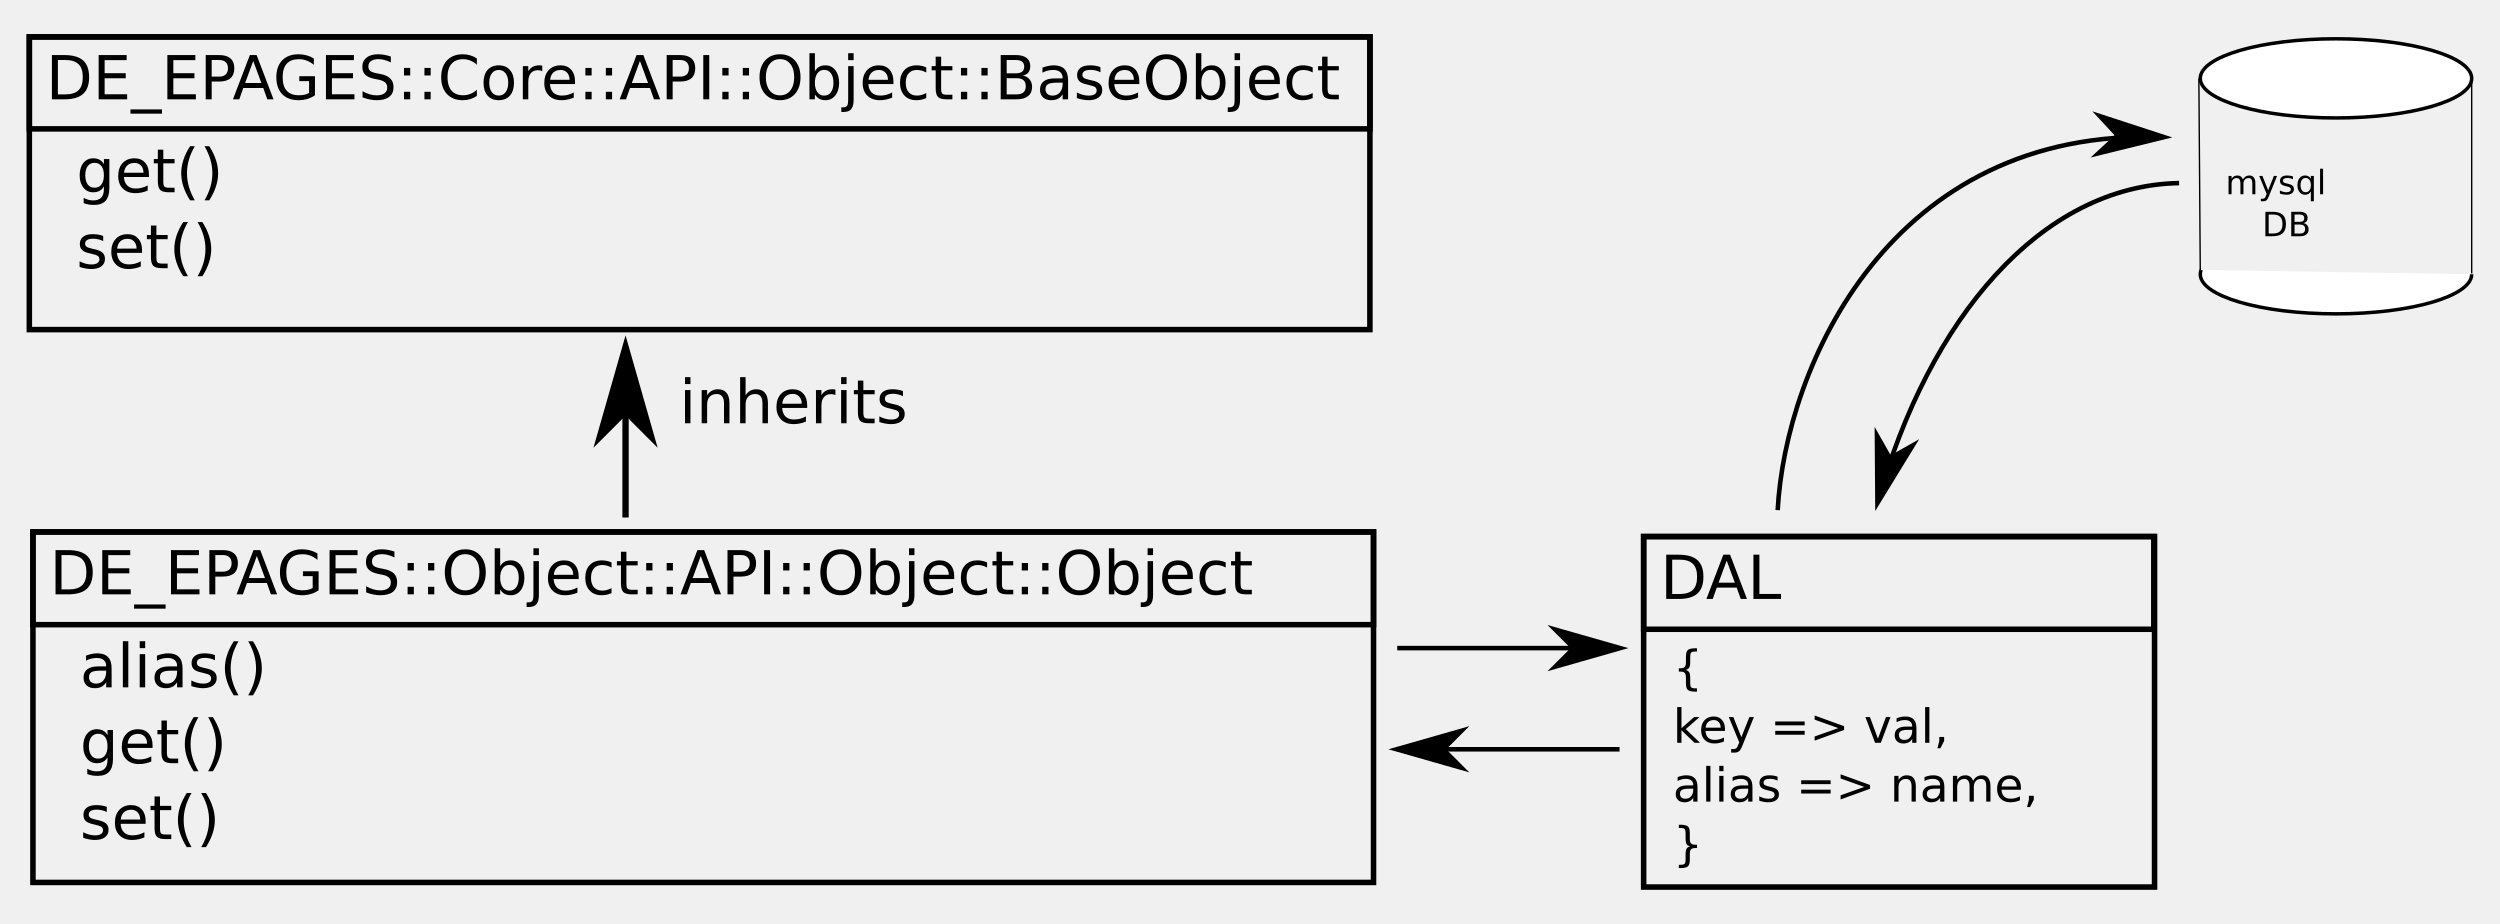
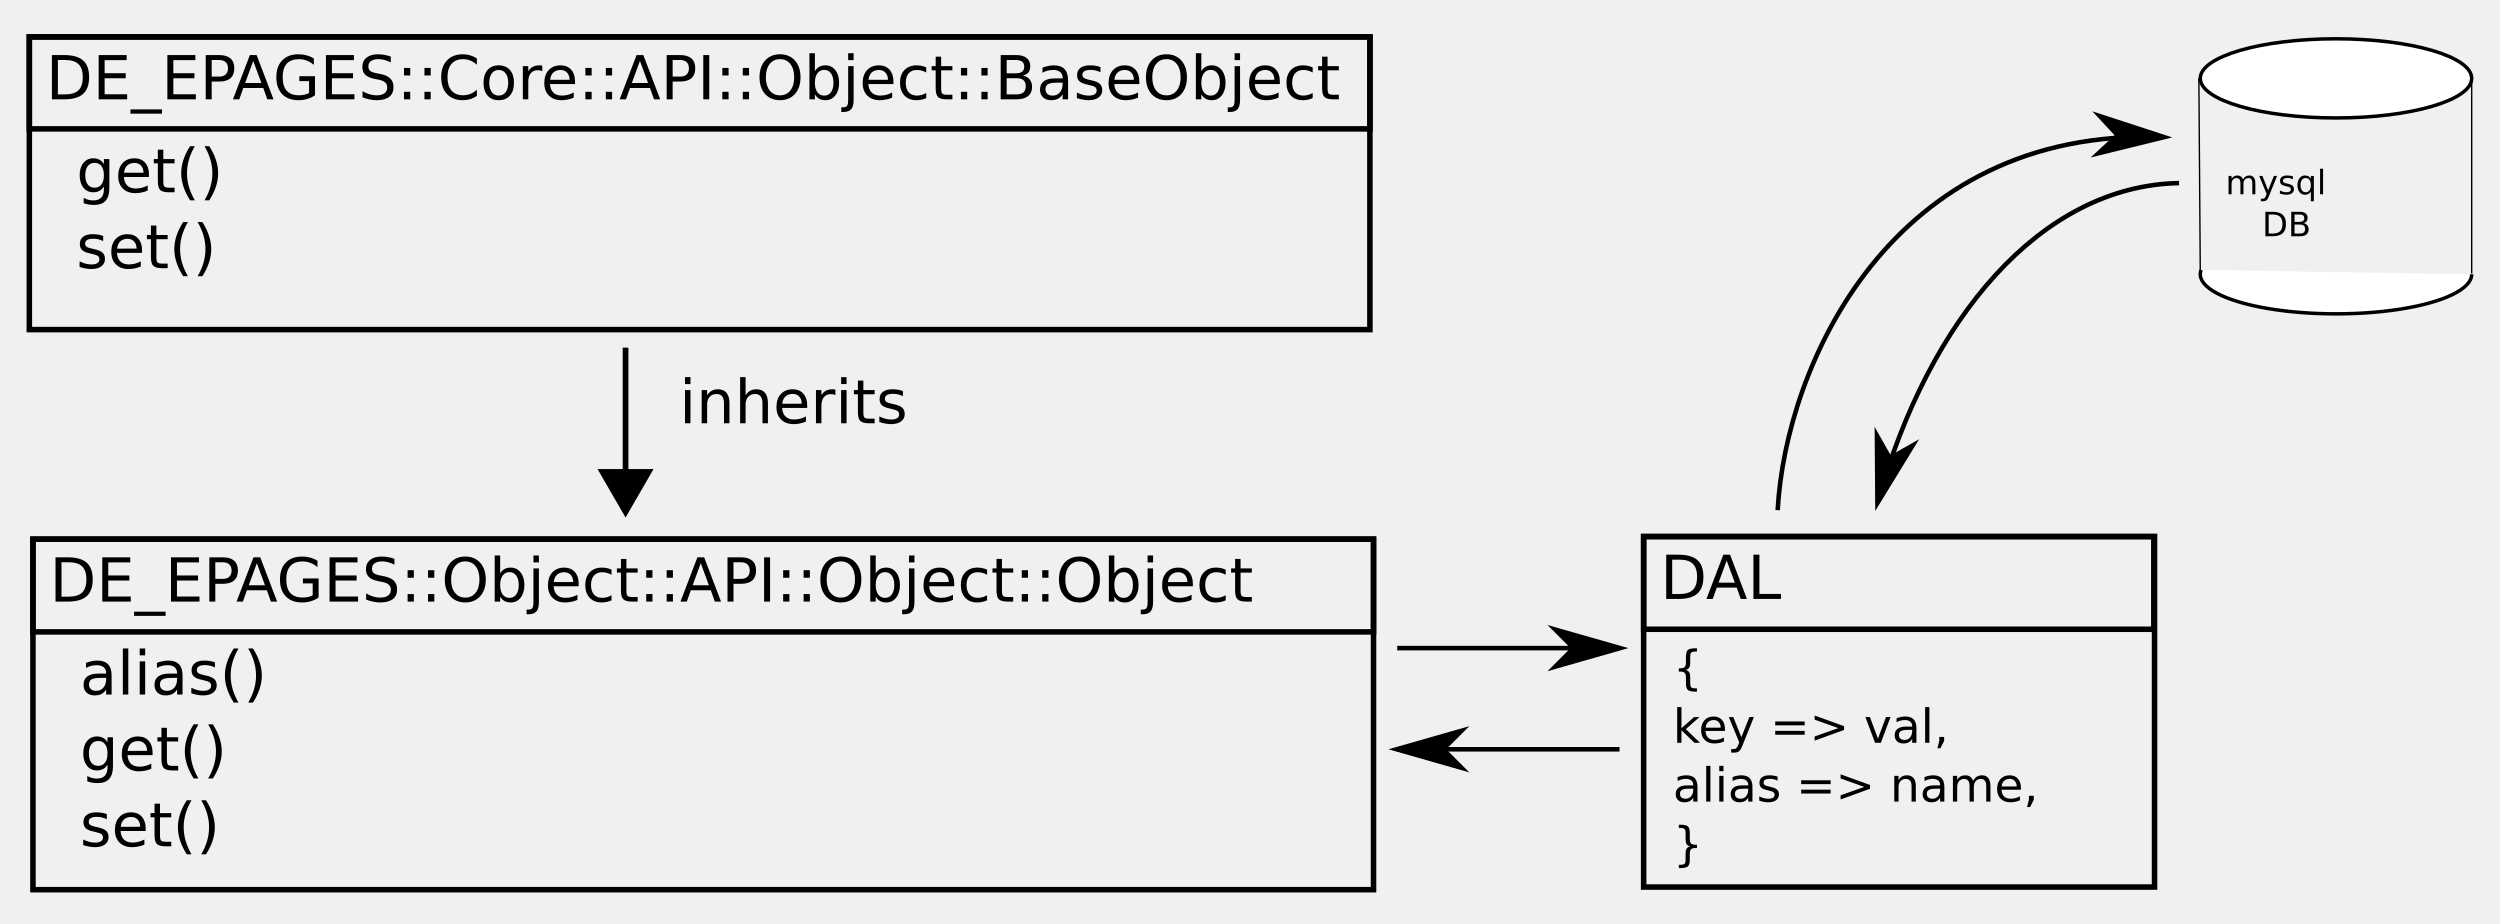
<svg xmlns="http://www.w3.org/2000/svg" width="988.38" height="365.29" id="svg4358" version="1.1">
  <defs id="defs4360">
+     <marker orient="auto" refY="0.0" refX="0.0" id="marker4988" style="overflow:visible">
+       <path id="path4990" d="M 5.77,0.0 L -2.88,5.0 L -2.88,-5.0 L 5.77,0.0 z " style="fill-rule:evenodd;stroke:#000000;stroke-width:1pt;stroke-opacity:1;fill:#000000;fill-opacity:1" transform="scale(-0.8)" />
+     </marker>
+     <marker orient="auto" refY="0.0" refX="0.0" id="marker4906" style="overflow:visible">
+       <path id="path4908" style="fill-rule:evenodd;stroke-width:0.625;stroke-linejoin:round;stroke:#000000;stroke-opacity:1;fill:#000000;fill-opacity:1" d="M 8.719,4.034 L -2.207,0.016 L 8.719,-4.002 C 6.973,-1.63 6.983,1.616 8.719,4.034 z " transform="scale(1.1) translate(1,0)" />
+     </marker>
+     <marker orient="auto" refY="0.0" refX="0.0" id="marker4782" style="overflow:visible">
+       <path id="path4784" d="M 5.77,0.0 L -2.88,5.0 L -2.88,-5.0 L 5.77,0.0 z " style="fill-rule:evenodd;fill:#000000;stroke:#000000;stroke-width:1pt;stroke-opacity:1;fill-opacity:1" transform="scale(-0.8) translate(-6,0)" />
+     </marker>
+     <marker orient="auto" refY="0.0" refX="0.0" id="EmptyTriangleInM" style="overflow:visible">
+       <path id="path4362" d="M 5.77,0.0 L -2.88,5.0 L -2.88,-5.0 L 5.77,0.0 z " style="fill-rule:evenodd;fill:#000000;stroke:#000000;stroke-width:1pt;stroke-opacity:1;fill-opacity:1" transform="scale(-0.4) translate(-4.5,0)" />
+     </marker>
+     <marker orient="auto" refY="0.0" refX="0.0" id="marker4662" style="overflow:visible">
+       <path id="path4664" d="M 5.77,0.0 L -2.88,5.0 L -2.88,-5.0 L 5.77,0.0 z " style="fill-rule:evenodd;fill:#000000;stroke:#000000;stroke-width:1pt;stroke-opacity:1;fill-opacity:1" transform="scale(-0.8) translate(-6,0)" />
+     </marker>
+     <marker orient="auto" refY="0.0" refX="0.0" id="EmptyTriangleInL" style="overflow:visible">
+       <path id="path4359" d="M 5.77,0.0 L -2.88,5.0 L -2.88,-5.0 L 5.77,0.0 z " style="fill-rule:evenodd;fill:#000000;stroke:#000000;stroke-width:1pt;stroke-opacity:1;fill-opacity:1" transform="scale(-0.8) translate(-6,0)" />
+     </marker>
+     <marker orient="auto" refY="0.0" refX="0.0" id="TriangleInL" style="overflow:visible">
+       <path id="path4341" d="M 5.77,0.0 L -2.88,5.0 L -2.88,-5.0 L 5.77,0.0 z " style="fill-rule:evenodd;stroke:#000000;stroke-width:1pt;stroke-opacity:1;fill:#000000;fill-opacity:1" transform="scale(-0.8)" />
+     </marker>
+     <marker orient="auto" refY="0.0" refX="0.0" id="Arrow2Lstart" style="overflow:visible">
+       <path id="path4226" style="fill-rule:evenodd;stroke-width:0.625;stroke-linejoin:round;stroke:#000000;stroke-opacity:1;fill:#000000;fill-opacity:1" d="M 8.719,4.034 L -2.207,0.016 L 8.719,-4.002 C 6.973,-1.63 6.983,1.616 8.719,4.034 z " transform="scale(1.1) translate(1,0)" />
+     </marker>
    <marker orient="auto" refY="0" refX="0" id="Arrow1Lstart" style="overflow:visible">
      <path id="path3638" d="M 0,0 5,-5 -12.5,0 5,5 0,0 z" style="fill-rule:evenodd;stroke:#000000;stroke-width:1pt;marker-start:none" transform="matrix(0.8,0,0,0.8,10,0)" />
    </marker>
    <marker orient="auto" refY="0" refX="0" id="Arrow1Lend" style="overflow:visible">
      <path id="path3641" d="M 0,0 5,-5 -12.5,0 5,5 0,0 z" style="fill-rule:evenodd;stroke:#000000;stroke-width:1pt;marker-start:none" transform="matrix(-0.8,0,0,-0.8,-10,0)" />
    </marker>
    <marker orient="auto" refY="0" refX="0" id="Arrow2Lend" style="overflow:visible">
      <path id="path3659" style="font-size:12px;fill-rule:evenodd;stroke-width:0.625;stroke-linejoin:round" d="M 8.719,4.034 -2.207,0.016 8.719,-4.002 c -1.745,2.372 -1.735,5.617 -6e-7,8.035 z" transform="matrix(-1.1,0,0,-1.1,-1.1,0)" />
    </marker>
  </defs>
  <g id="layer1" transform="translate(-21.76315,-319.9837)">
    <g id="g4403" transform="translate(-25.71429,330)">
-       <g id="g2850" transform="translate(10.50229,15.07221)">
-         <text xml:space="preserve" style="font-size:24px;font-style:normal;font-weight:normal;fill:#000000;fill-opacity:1;stroke:none;font-family:Bitstream Vera Sans" x="56.569" y="209.895" id="text4389">
+       <g id="g2850" transform="translate(10.50229,17.92935)">
+         <text xml:space="preserve" style="font-style:normal;font-weight:normal;font-size:24px;font-family:'Bitstream Vera Sans';fill:#000000;fill-opacity:1;stroke:none" x="56.569" y="209.895" id="text4389">
          <tspan id="tspan4391" x="56.569" y="209.895">DE_EPAGES::Object::API::Object::Object</tspan>
        </text>
        <rect style="fill:none;stroke:#000000;stroke-width:2.188;stroke-miterlimit:4;stroke-dasharray:none" id="rect4393" width="530" height="36.657" x="50" y="185.219" />
        <rect y="185.219" x="50" height="138.571" width="530" id="rect4395" style="fill:none;stroke:#000000;stroke-width:2.188;stroke-miterlimit:4;stroke-dasharray:none" />
-         <text xml:space="preserve" style="font-size:24px;font-style:normal;font-weight:normal;fill:#000000;fill-opacity:1;stroke:none;font-family:Bitstream Vera Sans" x="68.571" y="246.648" id="text4397">
+         <text xml:space="preserve" style="font-style:normal;font-weight:normal;font-size:24px;font-family:'Bitstream Vera Sans';fill:#000000;fill-opacity:1;stroke:none" x="68.571" y="246.648" id="text4397">
          <tspan x="68.571" y="246.648" id="tspan4401">alias()</tspan>
          <tspan id="tspan2835" x="68.571" y="276.648">get()</tspan>
          <tspan id="tspan2837" x="68.571" y="306.648">set()</tspan>
          <tspan id="tspan2833" x="68.571" y="336.648" />
        </text>
      </g>
      <g id="g2841" transform="translate(10.50229,-13.49922)">
        <text id="text2819" y="42.752" x="55.14" style="font-size:24px;font-style:normal;font-weight:normal;fill:#000000;fill-opacity:1;stroke:none;font-family:Bitstream Vera Sans" xml:space="preserve">
          <tspan y="42.752" x="55.14" id="tspan2821">DE_EPAGES::Core::API::Object::BaseObject</tspan>
        </text>
        <rect y="18.076" x="48.571" height="36.361" width="530.04" id="rect2823" style="fill:none;stroke:#000000;stroke-width:2.188;stroke-miterlimit:4;stroke-dasharray:none" />
        <rect style="fill:none;stroke:#000000;stroke-width:2.188;stroke-miterlimit:4;stroke-dasharray:none" id="rect2825" width="530" height="115.714" x="48.571" y="18.076" />
        <text id="text2827" y="79.505" x="67.143" style="font-size:24px;font-style:normal;font-weight:normal;fill:#000000;fill-opacity:1;stroke:none;font-family:Bitstream Vera Sans" xml:space="preserve">
          <tspan id="tspan2829" y="79.505" x="67.143">get()</tspan>
          <tspan id="tspan2831" y="109.505" x="67.143">set()</tspan>
        </text>
      </g>
-       <path style="fill:#000000;stroke:#000000;stroke-width:2.5;stroke-linecap:butt;stroke-linejoin:miter;stroke-miterlimit:4;stroke-opacity:1;stroke-dasharray:none;marker-end:url(#Arrow1Lend)" d="m 294.788,194.577 0,-67.143" id="path2861" />
+       <path style="fill:#000000;stroke:#000000;stroke-width:2.25;stroke-linecap:butt;stroke-linejoin:miter;stroke-miterlimit:4;stroke-dasharray:none;stroke-opacity:1;marker-start:url(#marker4988)" d="m 294.788,181.802 0,-54.367" id="path2861" />
      <g id="g4285" transform="matrix(0.553233,0,0,0.553233,528.1503,-44.47513)">
-         <path transform="translate(25.71429,-21.7323)" d="m 871.762,140.023 c 0,15.621 -43.417,28.284 -96.975,28.284 -53.558,0 -96.975,-12.663 -96.975,-28.284 0,-15.621 43.417,-28.284 96.975,-28.284 53.558,0 96.975,12.663 96.975,28.284 z" id="path4271" style="fill:#ffffff;stroke:#000000;stroke-width:2.5;stroke-miterlimit:4;stroke-dasharray:none" />
-         <path style="fill:#ffffff;stroke:#000000;stroke-width:2.5;stroke-miterlimit:4;stroke-dasharray:none" id="path4273" d="m 871.762,140.023 c 0,15.621 -43.417,28.284 -96.975,28.284 -53.558,0 -96.975,-12.663 -96.975,-28.284 0,-1.039 0.196,-2.077 0.588,-3.109" transform="translate(25.71429,118.2677)" />
+         <path transform="translate(25.71429,-21.7323)" d="m 871.762,140.023 a 96.975,28.284 0 0 1 -96.975,28.284 96.975,28.284 0 0 1 -96.975,-28.284 96.975,28.284 0 0 1 96.975,-28.284 96.975,28.284 0 0 1 96.975,28.284 z" id="path4271" style="fill:#ffffff;stroke:#000000;stroke-width:2.5;stroke-miterlimit:4;stroke-dasharray:none" />
+         <path style="fill:#ffffff;stroke:#000000;stroke-width:2.5;stroke-miterlimit:4;stroke-dasharray:none" id="path4273" d="m 871.762,140.023 a 96.975,28.284 0 0 1 -51.603,24.998 96.975,28.284 0 0 1 -99.89,-1.606 96.975,28.284 0 0 1 -41.869,-26.501" transform="translate(25.71429,118.2677)" />
        <path transform="translate(25.71429,-21.7323)" id="path4275" d="m 676.802,140.023 1.01,139.401" style="fill:none;stroke:#000000;stroke-width:1px;stroke-linecap:butt;stroke-linejoin:miter;stroke-opacity:1" />
        <path transform="translate(25.71429,-21.7323)" id="path4277" d="m 871.762,140.023 0,139.401" style="fill:none;stroke:#000000;stroke-width:1px;stroke-linecap:butt;stroke-linejoin:miter;stroke-opacity:1" />
        <text id="text4279" y="201.123" x="799.491" style="font-size:24px;font-style:normal;font-weight:normal;text-align:center;text-anchor:middle;fill:#000000;fill-opacity:1;stroke:none;font-family:Bitstream Vera Sans" xml:space="preserve">
          <tspan y="201.123" x="799.491" id="tspan4281">mysql</tspan>
          <tspan id="tspan4283" y="231.123" x="799.491">DB</tspan>
        </text>
      </g>
      <text xml:space="preserve" style="font-size:24px;font-style:normal;font-weight:normal;fill:#000000;fill-opacity:1;stroke:none;font-family:Bitstream Vera Sans" x="703.863" y="226.784" id="text4296">
        <tspan id="tspan4298" x="703.863" y="226.784">DAL</tspan>
      </text>
      <rect style="fill:none;stroke:#000000;stroke-width:2.188;stroke-miterlimit:4;stroke-dasharray:none" id="rect4300" width="201.7" height="36.657" x="697.294" y="202.109" />
      <rect y="202.109" x="697.294" height="138.571" width="201.988" id="rect4302" style="fill:none;stroke:#000000;stroke-width:2.188;stroke-miterlimit:4;stroke-dasharray:none" />
      <text xml:space="preserve" style="font-size:24px;font-style:normal;font-weight:normal;fill:#000000;fill-opacity:1;stroke:none;font-family:Bitstream Vera Sans" x="629.607" y="261.72" id="text4304">
        <tspan id="tspan4310" x="629.607" y="261.72" />
        <tspan id="tspan4312" x="629.607" y="291.72" />
      </text>
      <path style="fill:none;stroke:#000000;stroke-width:1.8;stroke-linecap:butt;stroke-linejoin:miter;stroke-opacity:1;marker-start:url(#Arrow1Lstart);stroke-miterlimit:4;stroke-dasharray:none" d="m 687.765,246.213 -87.883,0" id="path4340" />
      <path id="path4532" d="m 599.882,286.213 87.883,0" style="fill:none;stroke:#000000;stroke-width:1.8;stroke-linecap:butt;stroke-linejoin:miter;stroke-opacity:1;marker-start:url(#Arrow1Lstart);stroke-miterlimit:4;stroke-dasharray:none" />
      <text xml:space="preserve" style="font-size:24px;font-style:normal;font-weight:normal;fill:#000000;fill-opacity:1;stroke:none;font-family:Bitstream Vera Sans" x="316.029" y="157.32" id="text4534">
        <tspan id="tspan4536" x="316.029" y="157.32">inherits</tspan>
      </text>
      <text xml:space="preserve" style="font-size:18.601px;font-style:normal;font-weight:normal;fill:#000000;fill-opacity:1;stroke:none;font-family:Bitstream Vera Sans" x="708.876" y="260.404" id="text4330">
        <tspan id="tspan4332" x="708.876" y="260.404">{</tspan>
        <tspan x="708.876" y="283.655" id="tspan4334">key =&gt; val,</tspan>
        <tspan x="708.876" y="306.907" id="tspan4336">alias =&gt; name,</tspan>
        <tspan x="708.876" y="330.158" id="tspan4338">}</tspan>
      </text>
      <path style="fill:none;stroke:#000000;stroke-width:1.8;stroke-linecap:butt;stroke-linejoin:miter;stroke-opacity:1;marker-end:url(#Arrow1Lend);stroke-miterlimit:4;stroke-dasharray:none" d="m 908.988,62.365 c -54.548,1.01 -98.995,53.538 -119.198,126.269" id="path4554" />
      <path id="path4744" d="M 750.287,191.665 C 753.318,135.096 794.734,40.142 902.82,44.183" style="fill:none;stroke:#000000;stroke-width:1.8;stroke-linecap:butt;stroke-linejoin:miter;stroke-opacity:1;marker-end:url(#Arrow1Lend);stroke-miterlimit:4;stroke-dasharray:none" />
    </g>
  </g>
</svg>
